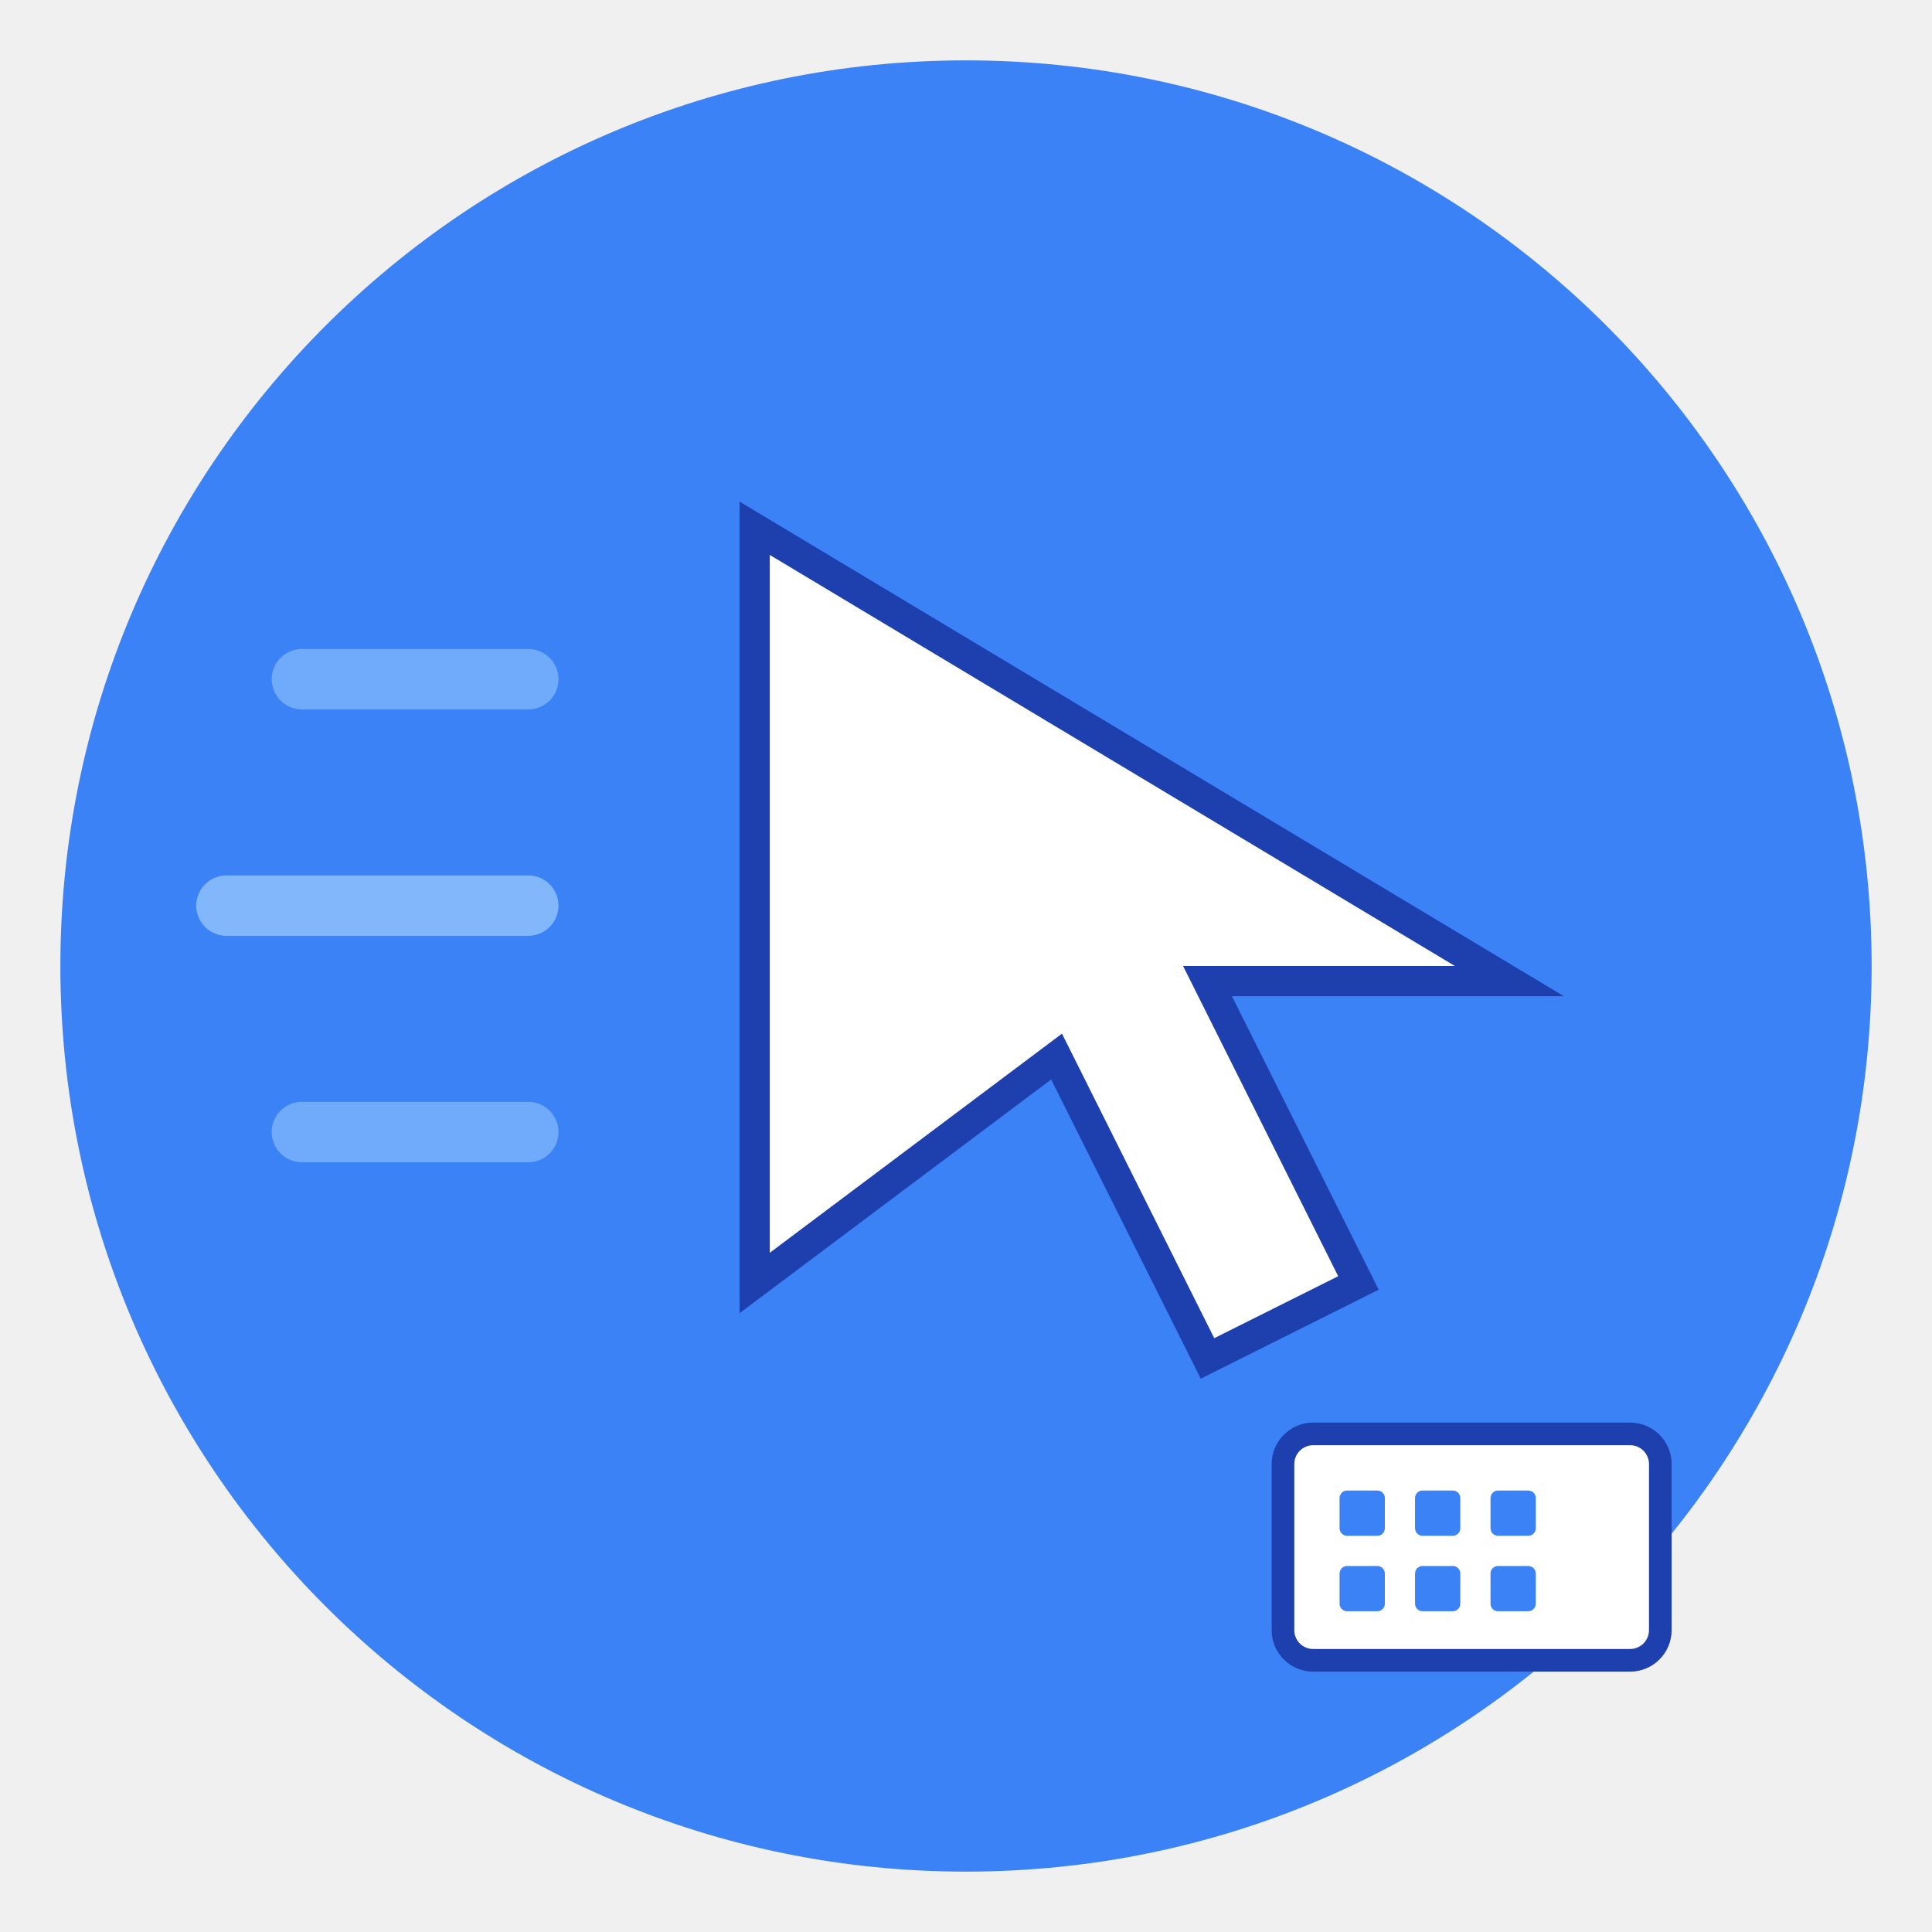
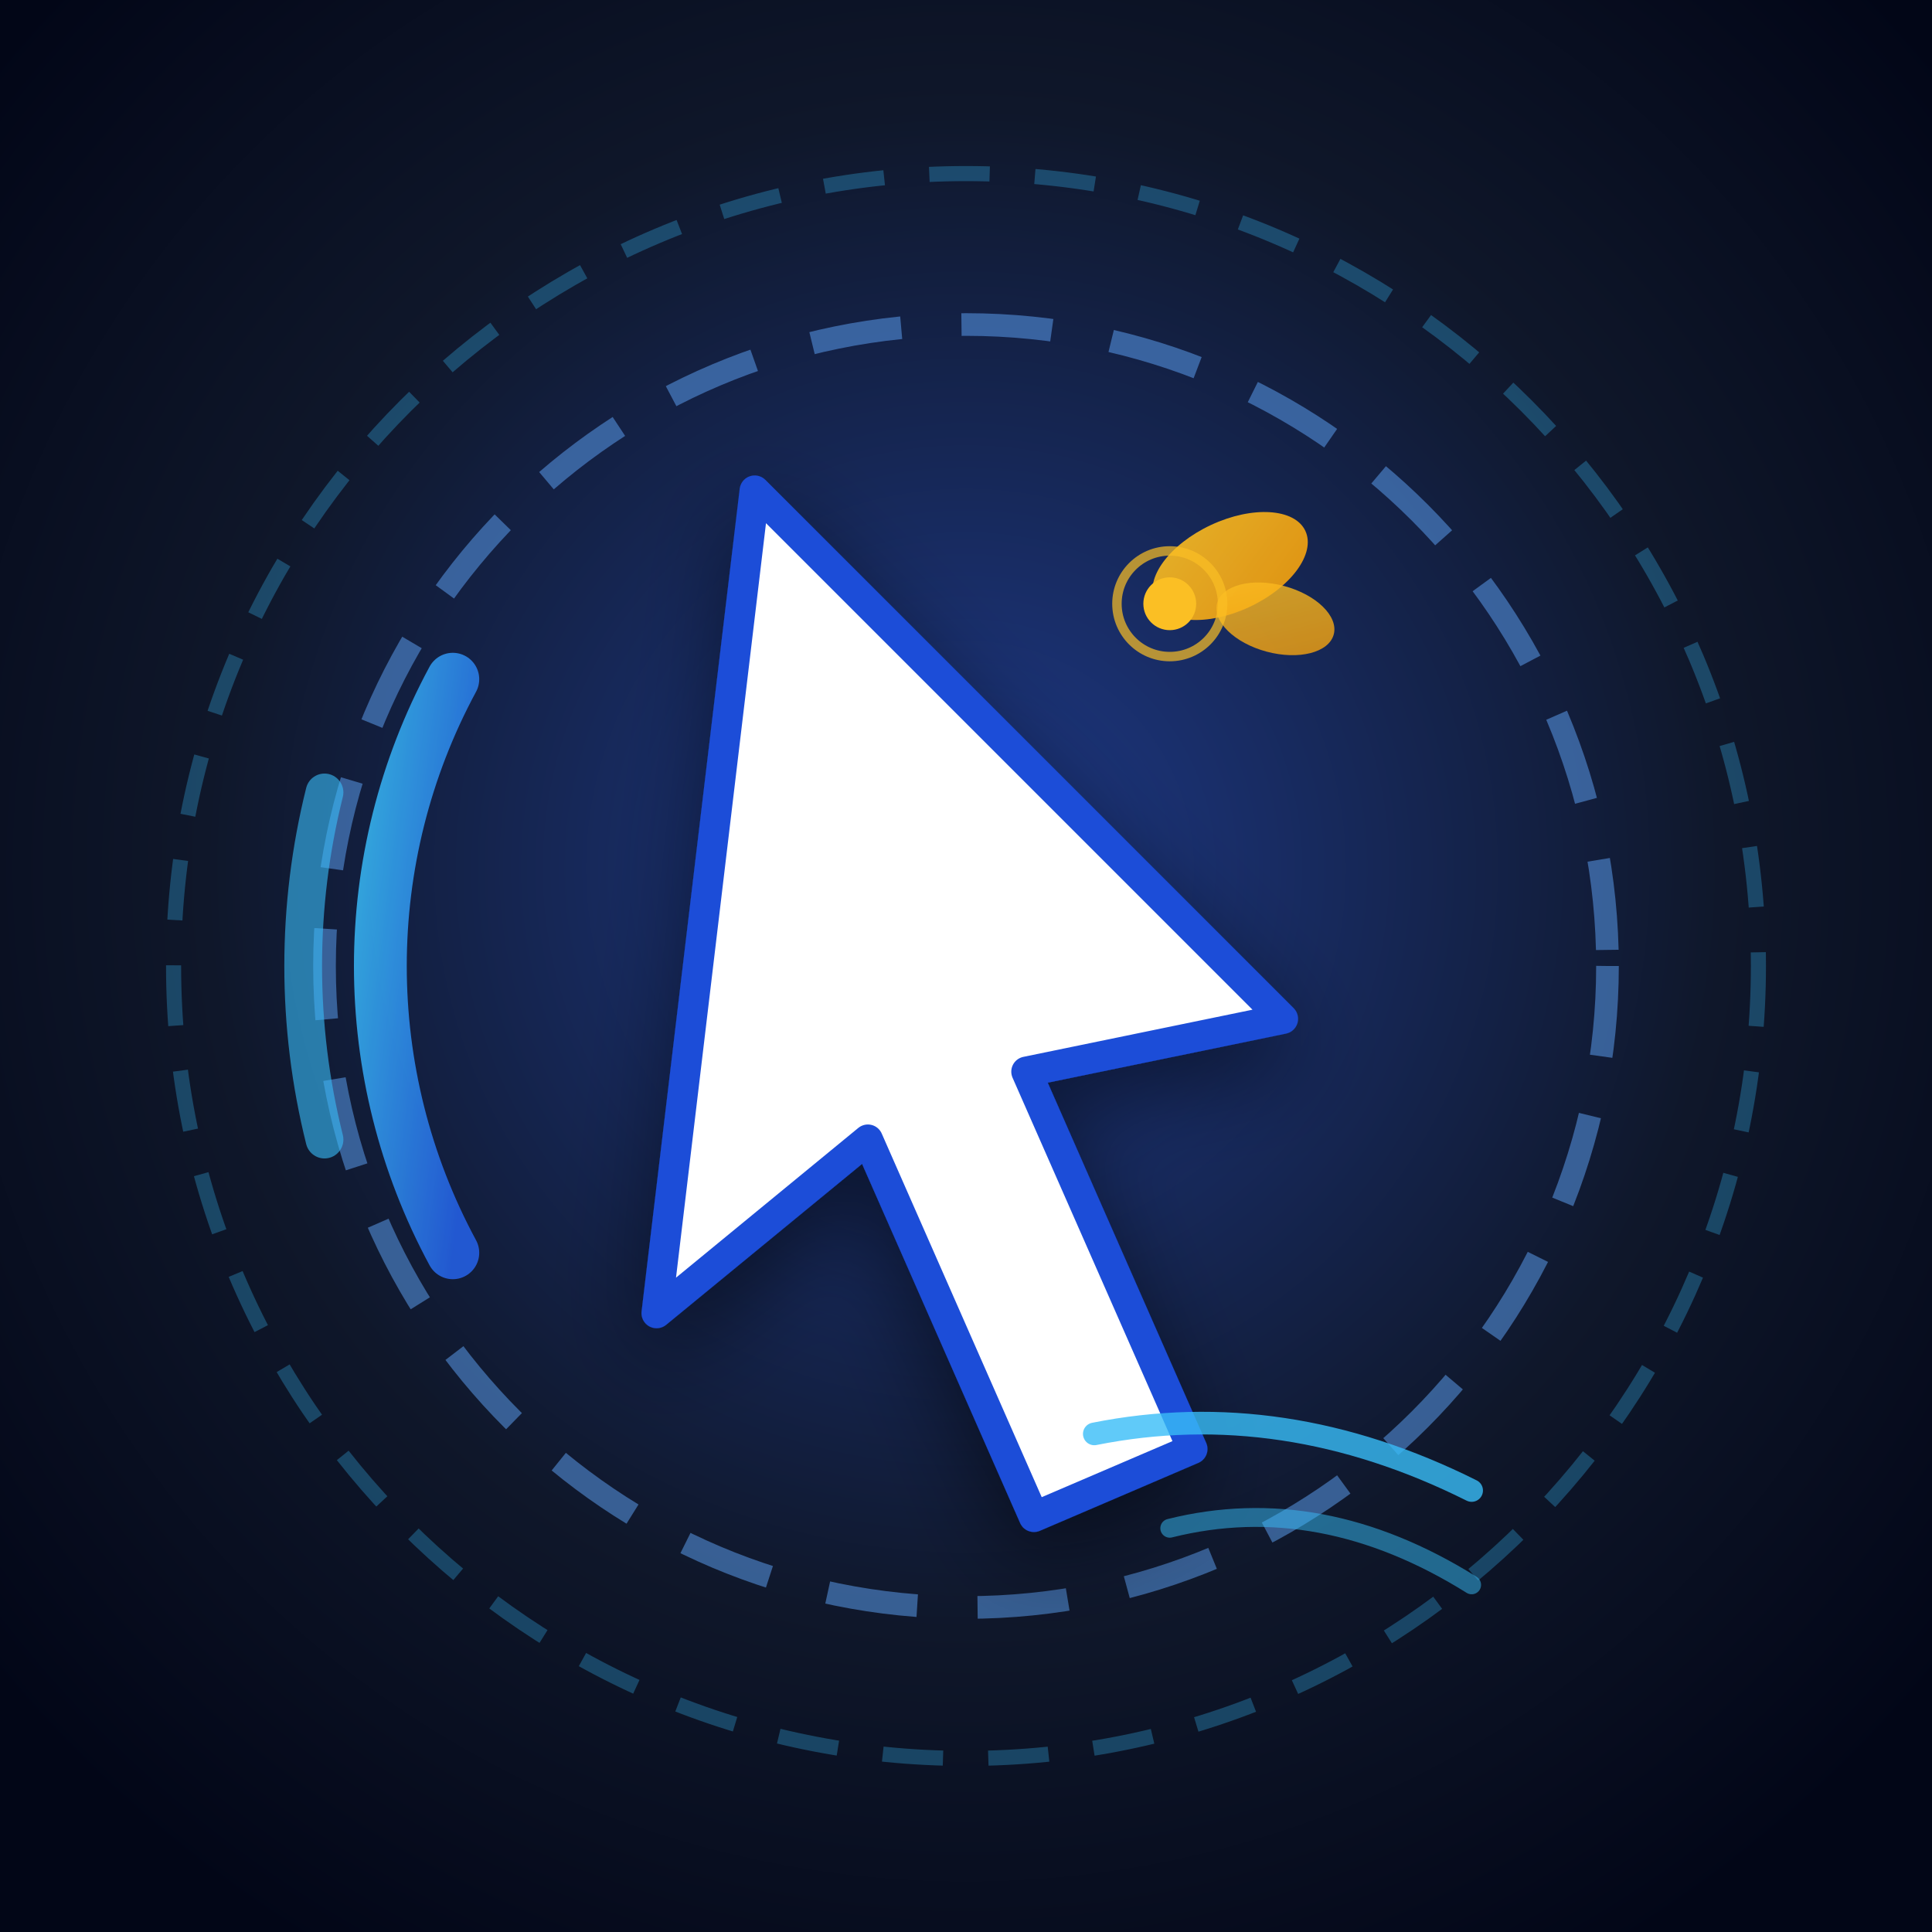
<svg xmlns="http://www.w3.org/2000/svg" width="96" height="96" viewBox="0 0 512 512">
-   <circle cx="256" cy="256" r="240" fill="#3b82f6" />
-   <path d="M 80 180 L 140 180" stroke="#93c5fd" stroke-width="16" stroke-linecap="round" opacity="0.6" />
-   <path d="M 60 240 L 140 240" stroke="#93c5fd" stroke-width="16" stroke-linecap="round" opacity="0.8" />
-   <path d="M 80 300 L 140 300" stroke="#93c5fd" stroke-width="16" stroke-linecap="round" opacity="0.6" />
-   <path d="M 200 140 L 200 340 L 280 280 L 320 360 L 360 340 L 320 260 L 400 260 Z" fill="white" stroke="#1e40af" stroke-width="8" />
-   <rect x="340" y="380" width="100" height="60" rx="8" fill="white" stroke="#1e40af" stroke-width="6" />
-   <rect x="355" y="395" width="12" height="12" rx="2" fill="#3b82f6" />
-   <rect x="375" y="395" width="12" height="12" rx="2" fill="#3b82f6" />
-   <rect x="395" y="395" width="12" height="12" rx="2" fill="#3b82f6" />
-   <rect x="355" y="415" width="12" height="12" rx="2" fill="#3b82f6" />
-   <rect x="375" y="415" width="12" height="12" rx="2" fill="#3b82f6" />
-   <rect x="395" y="415" width="12" height="12" rx="2" fill="#3b82f6" />
+   <defs>
+     <radialGradient id="bgGlow" cx="50%" cy="45%" r="65%">
+       <stop offset="0%" stop-color="#1e3a8a" />
+       <stop offset="60%" stop-color="#0f172a" />
+       <stop offset="100%" stop-color="#020617" />
+     </radialGradient>
+     <linearGradient id="neonCyan" x1="0%" y1="0%" x2="100%" y2="100%">
+       <stop offset="0%" stop-color="#38bdf8" />
+       <stop offset="100%" stop-color="#2563eb" />
+     </linearGradient>
+     <linearGradient id="beeGold" x1="0%" y1="0%" x2="100%" y2="100%">
+       <stop offset="0%" stop-color="#fbbf24" />
+       <stop offset="100%" stop-color="#f59e0b" />
+     </linearGradient>
+     <filter id="shadow" x="-20%" y="-20%" width="140%" height="140%">
+       <feDropShadow dx="0" dy="8" stdDeviation="12" flood-color="#000000" flood-opacity="0.5" />
+     </filter>
+   </defs>
+   <rect width="512" height="512" fill="url(#bgGlow)" />
+   <circle cx="256" cy="256" r="210" fill="none" stroke="#38bdf8" stroke-width="4" stroke-dasharray="16 12" opacity="0.3" />
+   <circle cx="256" cy="256" r="170" fill="none" stroke="#60a5fa" stroke-width="6" stroke-dasharray="24 16" opacity="0.5" />
+   <path d="M 120 180 A 160 160 0 0 0 120 332" fill="none" stroke="url(#neonCyan)" stroke-width="14" stroke-linecap="round" opacity="0.85" />
+   <path d="M 86 210 A 190 190 0 0 0 86 302" fill="none" stroke="#38bdf8" stroke-width="10" stroke-linecap="round" opacity="0.6" />
+   <g filter="url(#shadow)">
+     <path d="M 200 130               L 340 270               L 272 284               L 316 384               L 274 402               L 230 302               L 174 348               Z" fill="#ffffff" stroke="#1d4ed8" stroke-width="8" stroke-linejoin="round" />
+   </g>
+   <g transform="translate(300, 140)">
+     <ellipse cx="26" cy="10" rx="22" ry="12" fill="url(#beeGold)" opacity="0.9" transform="rotate(-25 26 10)" />
+     <ellipse cx="38" cy="24" rx="16" ry="9" fill="url(#beeGold)" opacity="0.8" transform="rotate(15 38 24)" />
+     <circle cx="10" cy="20" r="7" fill="#fbbf24" />
+     <circle cx="10" cy="20" r="14" fill="none" stroke="#fbbf24" stroke-width="2.5" opacity="0.7" />
+   </g>
+   <path d="M 290 380 Q 340 370 390 395" fill="none" stroke="#38bdf8" stroke-width="6" stroke-linecap="round" opacity="0.8" />
+   <path d="M 310 405 Q 350 395 390 420" fill="none" stroke="#38bdf8" stroke-width="5" stroke-linecap="round" opacity="0.5" />
</svg>
